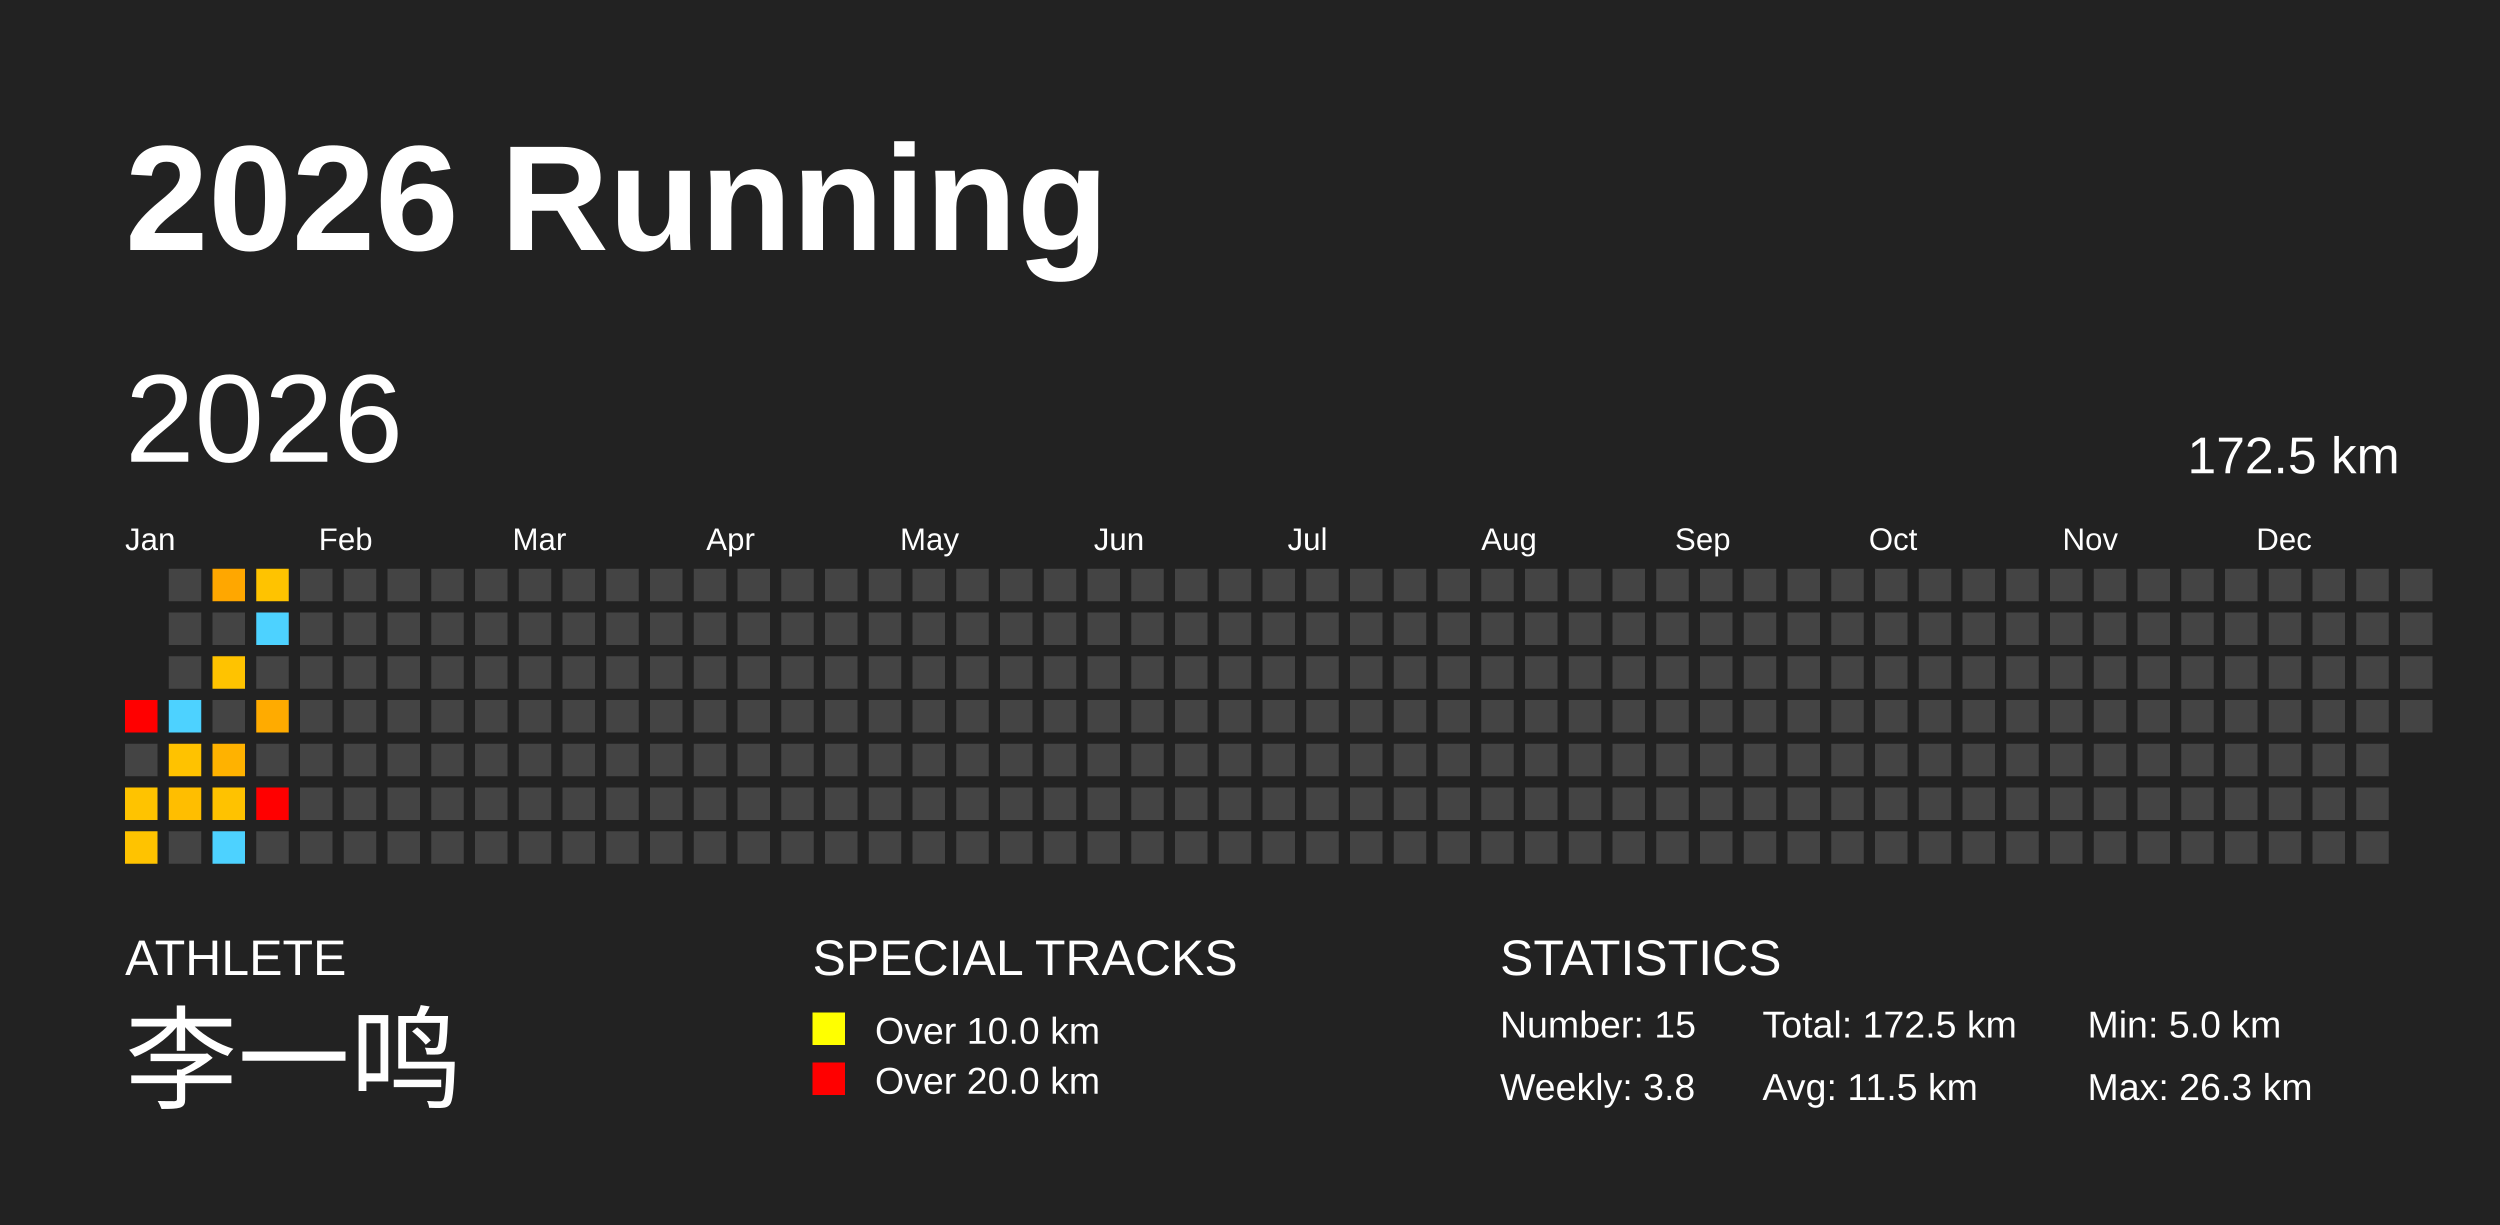
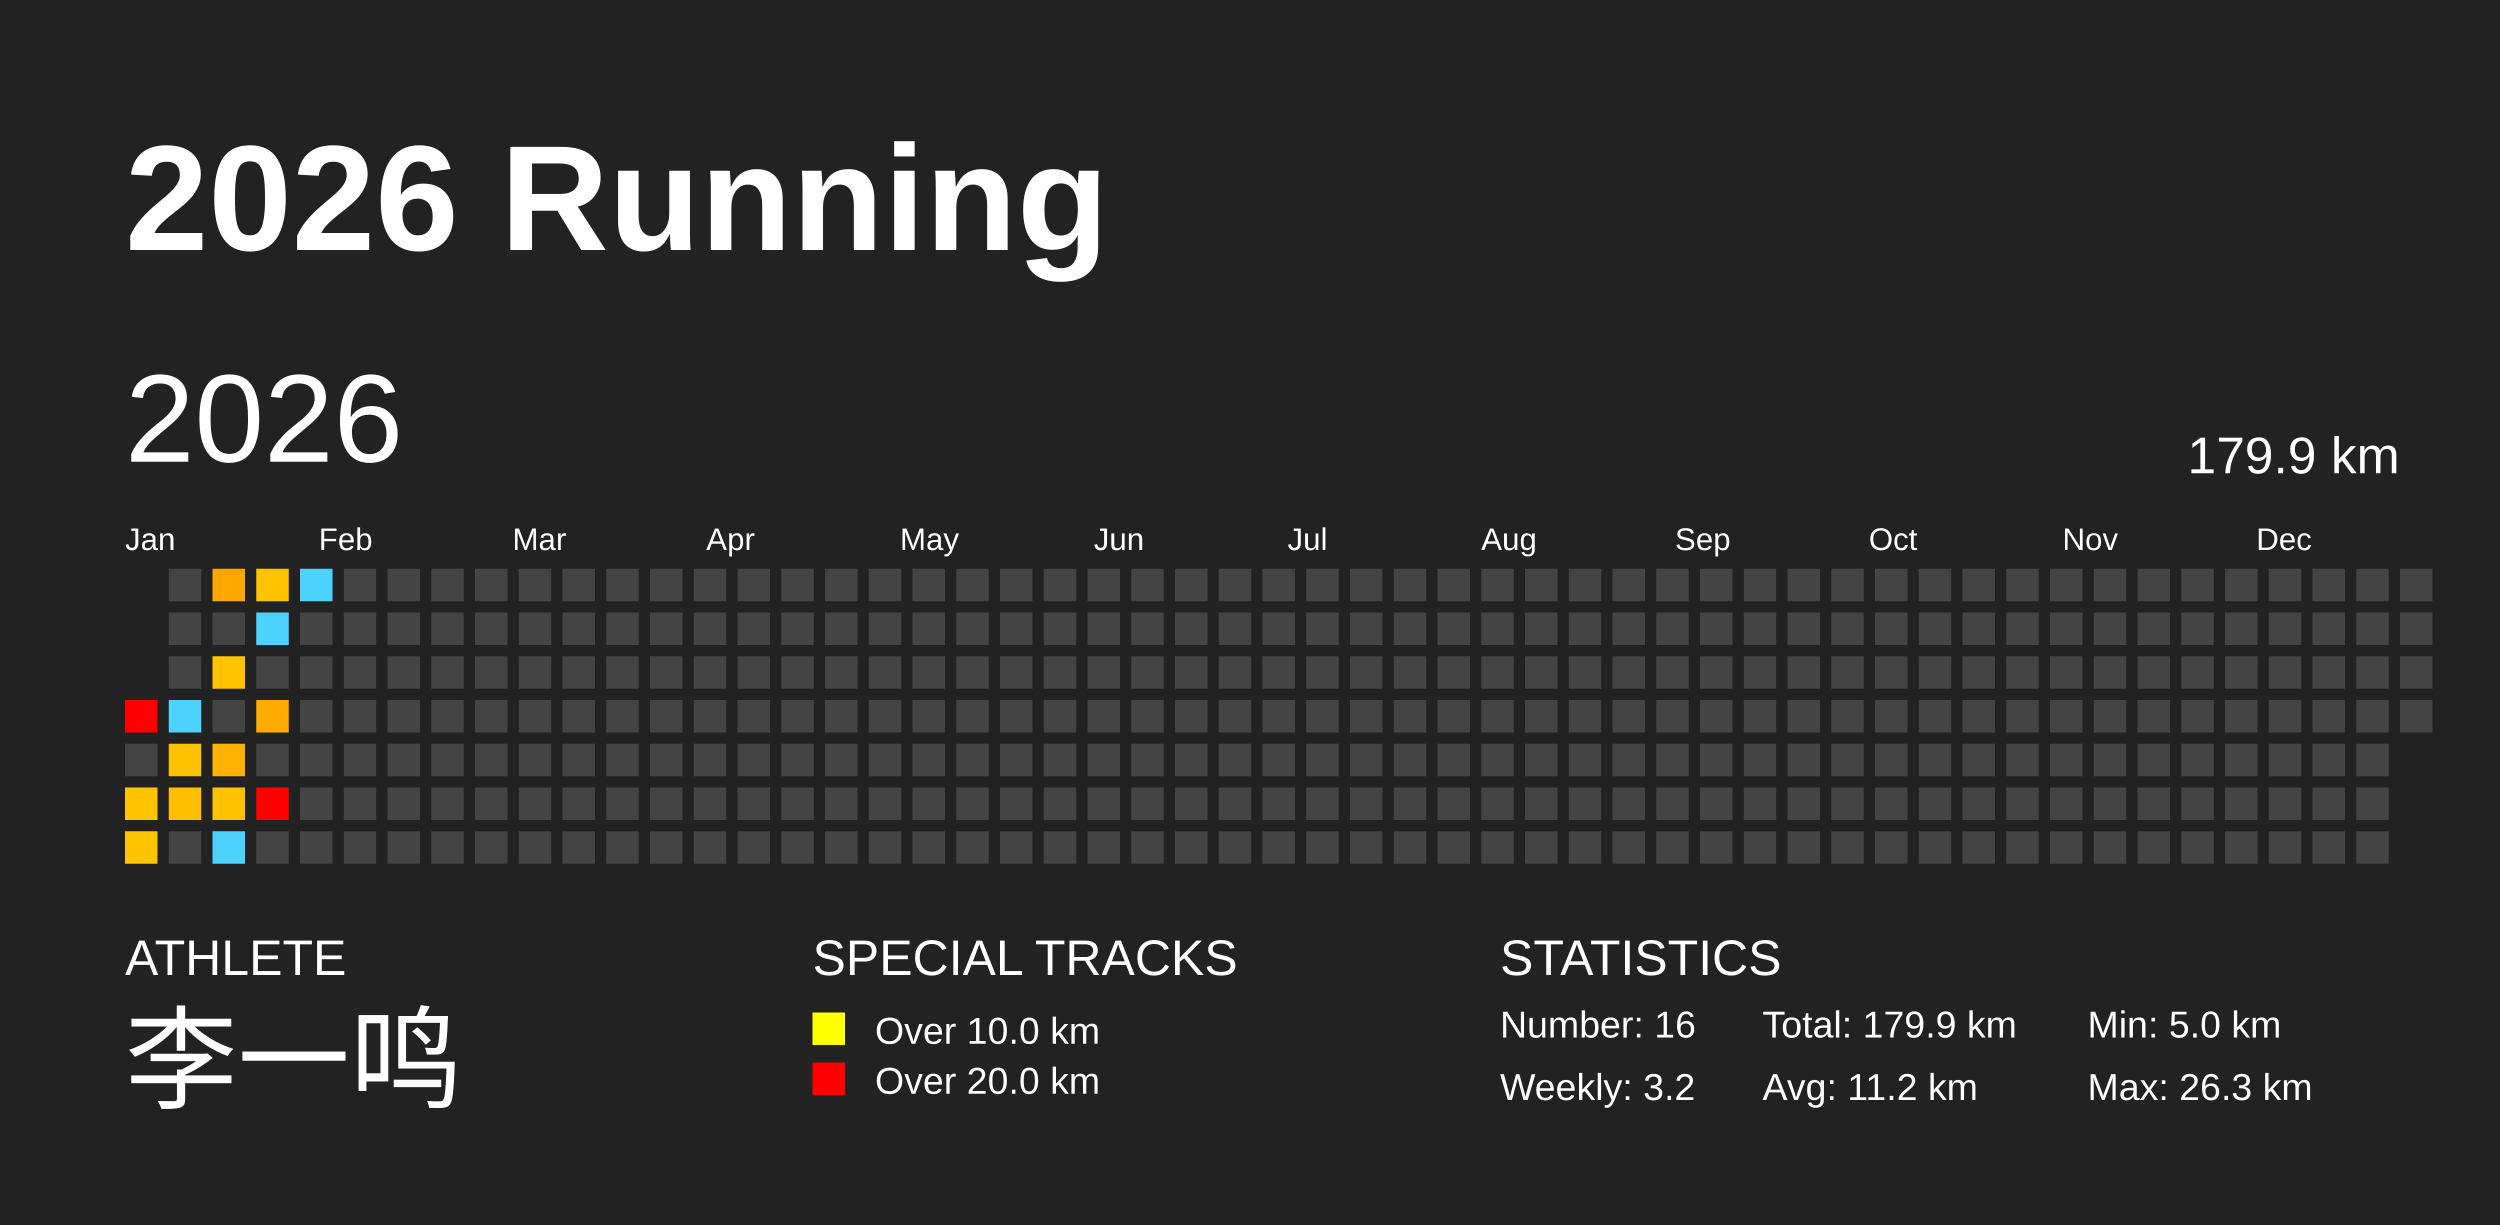
<svg xmlns="http://www.w3.org/2000/svg" baseProfile="full" height="98mm" version="1.1" viewBox="0,0,200,98" width="200mm">
  <defs />
  <rect fill="#222222" height="98" width="200" x="0" y="0" />
  <text fill="#FFFFFF" style="font-size:12px; font-family:Arial; font-weight:bold;" x="10" y="20">2026 Running</text>
  <text fill="#FFFFFF" style="font-size:4px; font-family:Arial" x="10" y="78">ATHLETE</text>
  <text fill="#FFFFFF" style="font-size:9px; font-family:Arial" x="10" y="88">李一鸣</text>
  <text fill="#FFFFFF" style="font-size:4px; font-family:Arial" x="65" y="78">SPECIAL TRACKS</text>
  <rect fill="yellow" height="2.6" width="2.6" x="65" y="81" />
  <text fill="#FFFFFF" style="font-size:3px; font-family:Arial" x="70" y="83.5">Over 10.0 km</text>
  <rect fill="red" height="2.6" width="2.6" x="65" y="85" />
  <text fill="#FFFFFF" style="font-size:3px; font-family:Arial" x="70" y="87.5">Over 20.0 km</text>
  <text fill="#FFFFFF" style="font-size:4px; font-family:Arial" x="120" y="78">STATISTICS</text>
-   <text fill="#FFFFFF" style="font-size:3px; font-family:Arial" x="120" y="83">Number: 15</text>
-   <text fill="#FFFFFF" style="font-size:3px; font-family:Arial" x="120" y="88">Weekly: 3.8</text>
-   <text fill="#FFFFFF" style="font-size:3px; font-family:Arial" x="141" y="83">Total: 172.5 km</text>
-   <text fill="#FFFFFF" style="font-size:3px; font-family:Arial" x="141" y="88">Avg: 11.5 km</text>
+   <text fill="#FFFFFF" style="font-size:3px; font-family:Arial" x="120" y="83">Number: 16</text>
+   <text fill="#FFFFFF" style="font-size:3px; font-family:Arial" x="120" y="88">Weekly: 3.2</text>
+   <text fill="#FFFFFF" style="font-size:3px; font-family:Arial" x="141" y="83">Total: 179.9 km</text>
+   <text fill="#FFFFFF" style="font-size:3px; font-family:Arial" x="141" y="88">Avg: 11.2 km</text>
  <text fill="#FFFFFF" style="font-size:3px; font-family:Arial" x="167" y="83">Min: 5.0 km</text>
  <text fill="#FFFFFF" style="font-size:3px; font-family:Arial" x="167" y="88">Max: 26.3 km</text>
  <text dominant-baseline="hanging" fill="#FFFFFF" style="font-size:10.0px; font-family:Arial;" x="10" y="30">2026</text>
-   <text dominant-baseline="hanging" fill="#FFFFFF" style="font-size:4.125px; font-family:Arial;" x="175" y="35">172.5 km</text>
+   <text dominant-baseline="hanging" fill="#FFFFFF" style="font-size:4.125px; font-family:Arial;" x="175" y="35">179.9 km</text>
  <text fill="#FFFFFF" style="font-size:2.5px; font-family:Arial" x="10.0" y="44">Jan</text>
  <text fill="#FFFFFF" style="font-size:2.5px; font-family:Arial" x="25.5" y="44">Feb</text>
  <text fill="#FFFFFF" style="font-size:2.5px; font-family:Arial" x="41.0" y="44">Mar</text>
  <text fill="#FFFFFF" style="font-size:2.5px; font-family:Arial" x="56.5" y="44">Apr</text>
  <text fill="#FFFFFF" style="font-size:2.5px; font-family:Arial" x="72.0" y="44">May</text>
  <text fill="#FFFFFF" style="font-size:2.5px; font-family:Arial" x="87.5" y="44">Jun</text>
  <text fill="#FFFFFF" style="font-size:2.5px; font-family:Arial" x="103.0" y="44">Jul</text>
  <text fill="#FFFFFF" style="font-size:2.5px; font-family:Arial" x="118.5" y="44">Aug</text>
  <text fill="#FFFFFF" style="font-size:2.5px; font-family:Arial" x="134.0" y="44">Sep</text>
  <text fill="#FFFFFF" style="font-size:2.5px; font-family:Arial" x="149.5" y="44">Oct</text>
  <text fill="#FFFFFF" style="font-size:2.5px; font-family:Arial" x="165.0" y="44">Nov</text>
  <text fill="#FFFFFF" style="font-size:2.5px; font-family:Arial" x="180.5" y="44">Dec</text>
  <rect fill="red" height="2.6" width="2.6" x="10.0" y="56.0" />
  <rect fill="#444444" height="2.6" width="2.6" x="10.0" y="59.5" />
  <rect fill="#ffc300" height="2.6" width="2.6" x="10.0" y="63.0" />
  <rect fill="#ffc300" height="2.6" width="2.6" x="10.0" y="66.5" />
  <rect fill="#444444" height="2.6" width="2.6" x="13.5" y="45.5" />
  <rect fill="#444444" height="2.6" width="2.6" x="13.5" y="49.0" />
  <rect fill="#444444" height="2.6" width="2.6" x="13.5" y="52.5" />
  <rect fill="#4dd2ff" height="2.6" width="2.6" x="13.5" y="56.0" />
  <rect fill="#ffc200" height="2.6" width="2.6" x="13.5" y="59.5" />
  <rect fill="#ffbe00" height="2.6" width="2.6" x="13.5" y="63.0" />
  <rect fill="#444444" height="2.6" width="2.6" x="13.5" y="66.5" />
  <rect fill="#ffa700" height="2.6" width="2.6" x="17.0" y="45.5" />
  <rect fill="#444444" height="2.6" width="2.6" x="17.0" y="49.0" />
  <rect fill="#ffc300" height="2.6" width="2.6" x="17.0" y="52.5" />
  <rect fill="#444444" height="2.6" width="2.6" x="17.0" y="56.0" />
  <rect fill="#ffb200" height="2.6" width="2.6" x="17.0" y="59.5" />
  <rect fill="#ffc200" height="2.6" width="2.6" x="17.0" y="63.0" />
  <rect fill="#4dd2ff" height="2.6" width="2.6" x="17.0" y="66.5" />
  <rect fill="#ffc300" height="2.6" width="2.6" x="20.5" y="45.5" />
  <rect fill="#4dd2ff" height="2.6" width="2.6" x="20.5" y="49.0" />
  <rect fill="#444444" height="2.6" width="2.6" x="20.5" y="52.5" />
  <rect fill="#ffab00" height="2.6" width="2.6" x="20.5" y="56.0" />
  <rect fill="#444444" height="2.6" width="2.6" x="20.5" y="59.5" />
  <rect fill="red" height="2.6" width="2.6" x="20.5" y="63.0" />
  <rect fill="#444444" height="2.6" width="2.6" x="20.5" y="66.5" />
-   <rect fill="#444444" height="2.6" width="2.6" x="24.0" y="45.5" />
+   <rect fill="#4dd2ff" height="2.6" width="2.6" x="24.0" y="45.5" />
  <rect fill="#444444" height="2.6" width="2.6" x="24.0" y="49.0" />
  <rect fill="#444444" height="2.6" width="2.6" x="24.0" y="52.5" />
  <rect fill="#444444" height="2.6" width="2.6" x="24.0" y="56.0" />
  <rect fill="#444444" height="2.6" width="2.6" x="24.0" y="59.5" />
  <rect fill="#444444" height="2.6" width="2.6" x="24.0" y="63.0" />
  <rect fill="#444444" height="2.6" width="2.6" x="24.0" y="66.5" />
  <rect fill="#444444" height="2.6" width="2.6" x="27.5" y="45.5" />
  <rect fill="#444444" height="2.6" width="2.6" x="27.5" y="49.0" />
  <rect fill="#444444" height="2.6" width="2.6" x="27.5" y="52.5" />
  <rect fill="#444444" height="2.6" width="2.6" x="27.5" y="56.0" />
  <rect fill="#444444" height="2.6" width="2.6" x="27.5" y="59.5" />
  <rect fill="#444444" height="2.6" width="2.6" x="27.5" y="63.0" />
  <rect fill="#444444" height="2.6" width="2.6" x="27.5" y="66.5" />
  <rect fill="#444444" height="2.6" width="2.6" x="31.0" y="45.5" />
  <rect fill="#444444" height="2.6" width="2.6" x="31.0" y="49.0" />
  <rect fill="#444444" height="2.6" width="2.6" x="31.0" y="52.5" />
  <rect fill="#444444" height="2.6" width="2.6" x="31.0" y="56.0" />
  <rect fill="#444444" height="2.6" width="2.6" x="31.0" y="59.5" />
  <rect fill="#444444" height="2.6" width="2.6" x="31.0" y="63.0" />
  <rect fill="#444444" height="2.6" width="2.6" x="31.0" y="66.5" />
  <rect fill="#444444" height="2.6" width="2.6" x="34.5" y="45.5" />
  <rect fill="#444444" height="2.6" width="2.6" x="34.5" y="49.0" />
  <rect fill="#444444" height="2.6" width="2.6" x="34.5" y="52.5" />
  <rect fill="#444444" height="2.6" width="2.6" x="34.5" y="56.0" />
  <rect fill="#444444" height="2.6" width="2.6" x="34.5" y="59.5" />
  <rect fill="#444444" height="2.6" width="2.6" x="34.5" y="63.0" />
  <rect fill="#444444" height="2.6" width="2.6" x="34.5" y="66.5" />
  <rect fill="#444444" height="2.6" width="2.6" x="38.0" y="45.5" />
  <rect fill="#444444" height="2.6" width="2.6" x="38.0" y="49.0" />
  <rect fill="#444444" height="2.6" width="2.6" x="38.0" y="52.5" />
  <rect fill="#444444" height="2.6" width="2.6" x="38.0" y="56.0" />
  <rect fill="#444444" height="2.6" width="2.6" x="38.0" y="59.5" />
  <rect fill="#444444" height="2.6" width="2.6" x="38.0" y="63.0" />
  <rect fill="#444444" height="2.6" width="2.6" x="38.0" y="66.5" />
  <rect fill="#444444" height="2.6" width="2.6" x="41.5" y="45.5" />
  <rect fill="#444444" height="2.6" width="2.6" x="41.5" y="49.0" />
  <rect fill="#444444" height="2.6" width="2.6" x="41.5" y="52.5" />
  <rect fill="#444444" height="2.6" width="2.6" x="41.5" y="56.0" />
  <rect fill="#444444" height="2.6" width="2.6" x="41.5" y="59.5" />
  <rect fill="#444444" height="2.6" width="2.6" x="41.5" y="63.0" />
  <rect fill="#444444" height="2.6" width="2.6" x="41.5" y="66.5" />
  <rect fill="#444444" height="2.6" width="2.6" x="45.0" y="45.5" />
  <rect fill="#444444" height="2.6" width="2.6" x="45.0" y="49.0" />
  <rect fill="#444444" height="2.6" width="2.6" x="45.0" y="52.5" />
  <rect fill="#444444" height="2.6" width="2.6" x="45.0" y="56.0" />
  <rect fill="#444444" height="2.6" width="2.6" x="45.0" y="59.5" />
  <rect fill="#444444" height="2.6" width="2.6" x="45.0" y="63.0" />
  <rect fill="#444444" height="2.6" width="2.6" x="45.0" y="66.5" />
  <rect fill="#444444" height="2.6" width="2.6" x="48.5" y="45.5" />
  <rect fill="#444444" height="2.6" width="2.6" x="48.5" y="49.0" />
  <rect fill="#444444" height="2.6" width="2.6" x="48.5" y="52.5" />
  <rect fill="#444444" height="2.6" width="2.6" x="48.5" y="56.0" />
  <rect fill="#444444" height="2.6" width="2.6" x="48.5" y="59.5" />
  <rect fill="#444444" height="2.6" width="2.6" x="48.5" y="63.0" />
  <rect fill="#444444" height="2.6" width="2.6" x="48.5" y="66.5" />
  <rect fill="#444444" height="2.6" width="2.6" x="52.0" y="45.5" />
  <rect fill="#444444" height="2.6" width="2.6" x="52.0" y="49.0" />
  <rect fill="#444444" height="2.6" width="2.6" x="52.0" y="52.5" />
  <rect fill="#444444" height="2.6" width="2.6" x="52.0" y="56.0" />
  <rect fill="#444444" height="2.6" width="2.6" x="52.0" y="59.5" />
  <rect fill="#444444" height="2.6" width="2.6" x="52.0" y="63.0" />
  <rect fill="#444444" height="2.6" width="2.6" x="52.0" y="66.5" />
  <rect fill="#444444" height="2.6" width="2.6" x="55.5" y="45.5" />
  <rect fill="#444444" height="2.6" width="2.6" x="55.5" y="49.0" />
  <rect fill="#444444" height="2.6" width="2.6" x="55.5" y="52.5" />
  <rect fill="#444444" height="2.6" width="2.6" x="55.5" y="56.0" />
  <rect fill="#444444" height="2.6" width="2.6" x="55.5" y="59.5" />
  <rect fill="#444444" height="2.6" width="2.6" x="55.5" y="63.0" />
  <rect fill="#444444" height="2.6" width="2.6" x="55.5" y="66.5" />
  <rect fill="#444444" height="2.6" width="2.6" x="59.0" y="45.5" />
  <rect fill="#444444" height="2.6" width="2.6" x="59.0" y="49.0" />
  <rect fill="#444444" height="2.6" width="2.6" x="59.0" y="52.5" />
  <rect fill="#444444" height="2.6" width="2.6" x="59.0" y="56.0" />
  <rect fill="#444444" height="2.6" width="2.6" x="59.0" y="59.5" />
  <rect fill="#444444" height="2.6" width="2.6" x="59.0" y="63.0" />
  <rect fill="#444444" height="2.6" width="2.6" x="59.0" y="66.5" />
  <rect fill="#444444" height="2.6" width="2.6" x="62.5" y="45.5" />
  <rect fill="#444444" height="2.6" width="2.6" x="62.5" y="49.0" />
  <rect fill="#444444" height="2.6" width="2.6" x="62.5" y="52.5" />
  <rect fill="#444444" height="2.6" width="2.6" x="62.5" y="56.0" />
  <rect fill="#444444" height="2.6" width="2.6" x="62.5" y="59.5" />
  <rect fill="#444444" height="2.6" width="2.6" x="62.5" y="63.0" />
  <rect fill="#444444" height="2.6" width="2.6" x="62.5" y="66.5" />
  <rect fill="#444444" height="2.6" width="2.6" x="66.0" y="45.5" />
  <rect fill="#444444" height="2.6" width="2.6" x="66.0" y="49.0" />
  <rect fill="#444444" height="2.6" width="2.6" x="66.0" y="52.5" />
  <rect fill="#444444" height="2.6" width="2.6" x="66.0" y="56.0" />
  <rect fill="#444444" height="2.6" width="2.6" x="66.0" y="59.5" />
  <rect fill="#444444" height="2.6" width="2.6" x="66.0" y="63.0" />
  <rect fill="#444444" height="2.6" width="2.6" x="66.0" y="66.5" />
  <rect fill="#444444" height="2.6" width="2.6" x="69.5" y="45.5" />
  <rect fill="#444444" height="2.6" width="2.6" x="69.5" y="49.0" />
  <rect fill="#444444" height="2.6" width="2.6" x="69.5" y="52.5" />
  <rect fill="#444444" height="2.6" width="2.6" x="69.5" y="56.0" />
  <rect fill="#444444" height="2.6" width="2.6" x="69.5" y="59.5" />
  <rect fill="#444444" height="2.6" width="2.6" x="69.5" y="63.0" />
  <rect fill="#444444" height="2.6" width="2.6" x="69.5" y="66.5" />
  <rect fill="#444444" height="2.6" width="2.6" x="73.0" y="45.5" />
  <rect fill="#444444" height="2.6" width="2.6" x="73.0" y="49.0" />
  <rect fill="#444444" height="2.6" width="2.6" x="73.0" y="52.5" />
  <rect fill="#444444" height="2.6" width="2.6" x="73.0" y="56.0" />
  <rect fill="#444444" height="2.6" width="2.6" x="73.0" y="59.5" />
  <rect fill="#444444" height="2.6" width="2.6" x="73.0" y="63.0" />
  <rect fill="#444444" height="2.6" width="2.6" x="73.0" y="66.5" />
  <rect fill="#444444" height="2.6" width="2.6" x="76.5" y="45.5" />
  <rect fill="#444444" height="2.6" width="2.6" x="76.5" y="49.0" />
  <rect fill="#444444" height="2.6" width="2.6" x="76.5" y="52.5" />
  <rect fill="#444444" height="2.6" width="2.6" x="76.5" y="56.0" />
  <rect fill="#444444" height="2.6" width="2.6" x="76.5" y="59.5" />
  <rect fill="#444444" height="2.6" width="2.6" x="76.5" y="63.0" />
  <rect fill="#444444" height="2.6" width="2.6" x="76.5" y="66.5" />
  <rect fill="#444444" height="2.6" width="2.6" x="80.0" y="45.5" />
  <rect fill="#444444" height="2.6" width="2.6" x="80.0" y="49.0" />
  <rect fill="#444444" height="2.6" width="2.6" x="80.0" y="52.5" />
  <rect fill="#444444" height="2.6" width="2.6" x="80.0" y="56.0" />
  <rect fill="#444444" height="2.6" width="2.6" x="80.0" y="59.5" />
  <rect fill="#444444" height="2.6" width="2.6" x="80.0" y="63.0" />
  <rect fill="#444444" height="2.6" width="2.6" x="80.0" y="66.5" />
  <rect fill="#444444" height="2.6" width="2.6" x="83.5" y="45.5" />
  <rect fill="#444444" height="2.6" width="2.6" x="83.5" y="49.0" />
  <rect fill="#444444" height="2.6" width="2.6" x="83.5" y="52.5" />
  <rect fill="#444444" height="2.6" width="2.6" x="83.5" y="56.0" />
  <rect fill="#444444" height="2.6" width="2.6" x="83.5" y="59.5" />
  <rect fill="#444444" height="2.6" width="2.6" x="83.5" y="63.0" />
  <rect fill="#444444" height="2.6" width="2.6" x="83.5" y="66.5" />
  <rect fill="#444444" height="2.6" width="2.6" x="87.0" y="45.5" />
  <rect fill="#444444" height="2.6" width="2.6" x="87.0" y="49.0" />
  <rect fill="#444444" height="2.6" width="2.6" x="87.0" y="52.5" />
  <rect fill="#444444" height="2.6" width="2.6" x="87.0" y="56.0" />
  <rect fill="#444444" height="2.6" width="2.6" x="87.0" y="59.5" />
  <rect fill="#444444" height="2.6" width="2.6" x="87.0" y="63.0" />
  <rect fill="#444444" height="2.6" width="2.6" x="87.0" y="66.5" />
  <rect fill="#444444" height="2.6" width="2.6" x="90.5" y="45.5" />
  <rect fill="#444444" height="2.6" width="2.6" x="90.5" y="49.0" />
  <rect fill="#444444" height="2.6" width="2.6" x="90.5" y="52.5" />
  <rect fill="#444444" height="2.6" width="2.6" x="90.5" y="56.0" />
  <rect fill="#444444" height="2.6" width="2.6" x="90.5" y="59.5" />
  <rect fill="#444444" height="2.6" width="2.6" x="90.5" y="63.0" />
  <rect fill="#444444" height="2.6" width="2.6" x="90.5" y="66.5" />
  <rect fill="#444444" height="2.6" width="2.6" x="94.0" y="45.5" />
  <rect fill="#444444" height="2.6" width="2.6" x="94.0" y="49.0" />
  <rect fill="#444444" height="2.6" width="2.6" x="94.0" y="52.5" />
  <rect fill="#444444" height="2.6" width="2.6" x="94.0" y="56.0" />
  <rect fill="#444444" height="2.6" width="2.6" x="94.0" y="59.5" />
  <rect fill="#444444" height="2.6" width="2.6" x="94.0" y="63.0" />
  <rect fill="#444444" height="2.6" width="2.6" x="94.0" y="66.5" />
  <rect fill="#444444" height="2.6" width="2.6" x="97.5" y="45.5" />
  <rect fill="#444444" height="2.6" width="2.6" x="97.5" y="49.0" />
  <rect fill="#444444" height="2.6" width="2.6" x="97.5" y="52.5" />
  <rect fill="#444444" height="2.6" width="2.6" x="97.5" y="56.0" />
  <rect fill="#444444" height="2.6" width="2.6" x="97.5" y="59.5" />
  <rect fill="#444444" height="2.6" width="2.6" x="97.5" y="63.0" />
  <rect fill="#444444" height="2.6" width="2.6" x="97.5" y="66.5" />
  <rect fill="#444444" height="2.6" width="2.6" x="101.0" y="45.5" />
  <rect fill="#444444" height="2.6" width="2.6" x="101.0" y="49.0" />
  <rect fill="#444444" height="2.6" width="2.6" x="101.0" y="52.5" />
  <rect fill="#444444" height="2.6" width="2.6" x="101.0" y="56.0" />
  <rect fill="#444444" height="2.6" width="2.6" x="101.0" y="59.5" />
  <rect fill="#444444" height="2.6" width="2.6" x="101.0" y="63.0" />
  <rect fill="#444444" height="2.6" width="2.6" x="101.0" y="66.5" />
  <rect fill="#444444" height="2.6" width="2.6" x="104.5" y="45.5" />
  <rect fill="#444444" height="2.6" width="2.6" x="104.5" y="49.0" />
  <rect fill="#444444" height="2.6" width="2.6" x="104.5" y="52.5" />
  <rect fill="#444444" height="2.6" width="2.6" x="104.5" y="56.0" />
  <rect fill="#444444" height="2.6" width="2.6" x="104.5" y="59.5" />
  <rect fill="#444444" height="2.6" width="2.6" x="104.5" y="63.0" />
  <rect fill="#444444" height="2.6" width="2.6" x="104.5" y="66.5" />
  <rect fill="#444444" height="2.6" width="2.6" x="108.0" y="45.5" />
  <rect fill="#444444" height="2.6" width="2.6" x="108.0" y="49.0" />
  <rect fill="#444444" height="2.6" width="2.6" x="108.0" y="52.5" />
  <rect fill="#444444" height="2.6" width="2.6" x="108.0" y="56.0" />
  <rect fill="#444444" height="2.6" width="2.6" x="108.0" y="59.5" />
  <rect fill="#444444" height="2.6" width="2.6" x="108.0" y="63.0" />
  <rect fill="#444444" height="2.6" width="2.6" x="108.0" y="66.5" />
  <rect fill="#444444" height="2.6" width="2.6" x="111.5" y="45.5" />
  <rect fill="#444444" height="2.6" width="2.6" x="111.5" y="49.0" />
  <rect fill="#444444" height="2.6" width="2.6" x="111.5" y="52.5" />
  <rect fill="#444444" height="2.6" width="2.6" x="111.5" y="56.0" />
  <rect fill="#444444" height="2.6" width="2.6" x="111.5" y="59.5" />
  <rect fill="#444444" height="2.6" width="2.6" x="111.5" y="63.0" />
  <rect fill="#444444" height="2.6" width="2.6" x="111.5" y="66.5" />
  <rect fill="#444444" height="2.6" width="2.6" x="115.0" y="45.5" />
  <rect fill="#444444" height="2.6" width="2.6" x="115.0" y="49.0" />
  <rect fill="#444444" height="2.6" width="2.6" x="115.0" y="52.5" />
  <rect fill="#444444" height="2.6" width="2.6" x="115.0" y="56.0" />
  <rect fill="#444444" height="2.6" width="2.6" x="115.0" y="59.5" />
  <rect fill="#444444" height="2.6" width="2.6" x="115.0" y="63.0" />
  <rect fill="#444444" height="2.6" width="2.6" x="115.0" y="66.5" />
  <rect fill="#444444" height="2.6" width="2.6" x="118.5" y="45.5" />
  <rect fill="#444444" height="2.6" width="2.6" x="118.5" y="49.0" />
  <rect fill="#444444" height="2.6" width="2.6" x="118.5" y="52.5" />
  <rect fill="#444444" height="2.6" width="2.6" x="118.5" y="56.0" />
  <rect fill="#444444" height="2.6" width="2.6" x="118.5" y="59.5" />
  <rect fill="#444444" height="2.6" width="2.6" x="118.5" y="63.0" />
  <rect fill="#444444" height="2.6" width="2.6" x="118.5" y="66.5" />
  <rect fill="#444444" height="2.6" width="2.6" x="122.0" y="45.5" />
  <rect fill="#444444" height="2.6" width="2.6" x="122.0" y="49.0" />
  <rect fill="#444444" height="2.6" width="2.6" x="122.0" y="52.5" />
  <rect fill="#444444" height="2.6" width="2.6" x="122.0" y="56.0" />
  <rect fill="#444444" height="2.6" width="2.6" x="122.0" y="59.5" />
  <rect fill="#444444" height="2.6" width="2.6" x="122.0" y="63.0" />
  <rect fill="#444444" height="2.6" width="2.6" x="122.0" y="66.5" />
  <rect fill="#444444" height="2.6" width="2.6" x="125.5" y="45.5" />
  <rect fill="#444444" height="2.6" width="2.6" x="125.5" y="49.0" />
  <rect fill="#444444" height="2.6" width="2.6" x="125.5" y="52.5" />
  <rect fill="#444444" height="2.6" width="2.6" x="125.5" y="56.0" />
  <rect fill="#444444" height="2.6" width="2.6" x="125.5" y="59.5" />
  <rect fill="#444444" height="2.6" width="2.6" x="125.5" y="63.0" />
  <rect fill="#444444" height="2.6" width="2.6" x="125.5" y="66.5" />
  <rect fill="#444444" height="2.6" width="2.6" x="129.0" y="45.5" />
  <rect fill="#444444" height="2.6" width="2.6" x="129.0" y="49.0" />
  <rect fill="#444444" height="2.6" width="2.6" x="129.0" y="52.5" />
  <rect fill="#444444" height="2.6" width="2.6" x="129.0" y="56.0" />
  <rect fill="#444444" height="2.6" width="2.6" x="129.0" y="59.5" />
  <rect fill="#444444" height="2.6" width="2.6" x="129.0" y="63.0" />
  <rect fill="#444444" height="2.6" width="2.6" x="129.0" y="66.5" />
  <rect fill="#444444" height="2.6" width="2.6" x="132.5" y="45.5" />
  <rect fill="#444444" height="2.6" width="2.6" x="132.5" y="49.0" />
  <rect fill="#444444" height="2.6" width="2.6" x="132.5" y="52.5" />
  <rect fill="#444444" height="2.6" width="2.6" x="132.5" y="56.0" />
  <rect fill="#444444" height="2.6" width="2.6" x="132.5" y="59.5" />
  <rect fill="#444444" height="2.6" width="2.6" x="132.5" y="63.0" />
  <rect fill="#444444" height="2.6" width="2.6" x="132.5" y="66.5" />
  <rect fill="#444444" height="2.6" width="2.6" x="136.0" y="45.5" />
  <rect fill="#444444" height="2.6" width="2.6" x="136.0" y="49.0" />
  <rect fill="#444444" height="2.6" width="2.6" x="136.0" y="52.5" />
  <rect fill="#444444" height="2.6" width="2.6" x="136.0" y="56.0" />
  <rect fill="#444444" height="2.6" width="2.6" x="136.0" y="59.5" />
  <rect fill="#444444" height="2.6" width="2.6" x="136.0" y="63.0" />
  <rect fill="#444444" height="2.6" width="2.6" x="136.0" y="66.5" />
  <rect fill="#444444" height="2.6" width="2.6" x="139.5" y="45.5" />
  <rect fill="#444444" height="2.6" width="2.6" x="139.5" y="49.0" />
  <rect fill="#444444" height="2.6" width="2.6" x="139.5" y="52.5" />
  <rect fill="#444444" height="2.6" width="2.6" x="139.5" y="56.0" />
  <rect fill="#444444" height="2.6" width="2.6" x="139.5" y="59.5" />
  <rect fill="#444444" height="2.6" width="2.6" x="139.5" y="63.0" />
  <rect fill="#444444" height="2.6" width="2.6" x="139.5" y="66.5" />
  <rect fill="#444444" height="2.6" width="2.6" x="143.0" y="45.5" />
  <rect fill="#444444" height="2.6" width="2.6" x="143.0" y="49.0" />
  <rect fill="#444444" height="2.6" width="2.6" x="143.0" y="52.5" />
  <rect fill="#444444" height="2.6" width="2.6" x="143.0" y="56.0" />
  <rect fill="#444444" height="2.6" width="2.6" x="143.0" y="59.5" />
  <rect fill="#444444" height="2.6" width="2.6" x="143.0" y="63.0" />
  <rect fill="#444444" height="2.6" width="2.6" x="143.0" y="66.5" />
  <rect fill="#444444" height="2.6" width="2.6" x="146.5" y="45.5" />
  <rect fill="#444444" height="2.6" width="2.6" x="146.5" y="49.0" />
  <rect fill="#444444" height="2.6" width="2.6" x="146.5" y="52.5" />
  <rect fill="#444444" height="2.6" width="2.6" x="146.5" y="56.0" />
  <rect fill="#444444" height="2.6" width="2.6" x="146.5" y="59.5" />
  <rect fill="#444444" height="2.6" width="2.6" x="146.5" y="63.0" />
  <rect fill="#444444" height="2.6" width="2.6" x="146.5" y="66.5" />
  <rect fill="#444444" height="2.6" width="2.6" x="150.0" y="45.5" />
  <rect fill="#444444" height="2.6" width="2.6" x="150.0" y="49.0" />
  <rect fill="#444444" height="2.6" width="2.6" x="150.0" y="52.5" />
  <rect fill="#444444" height="2.6" width="2.6" x="150.0" y="56.0" />
  <rect fill="#444444" height="2.6" width="2.6" x="150.0" y="59.5" />
  <rect fill="#444444" height="2.6" width="2.6" x="150.0" y="63.0" />
  <rect fill="#444444" height="2.6" width="2.6" x="150.0" y="66.5" />
  <rect fill="#444444" height="2.6" width="2.6" x="153.5" y="45.5" />
  <rect fill="#444444" height="2.6" width="2.6" x="153.5" y="49.0" />
  <rect fill="#444444" height="2.6" width="2.6" x="153.5" y="52.5" />
  <rect fill="#444444" height="2.6" width="2.6" x="153.5" y="56.0" />
  <rect fill="#444444" height="2.6" width="2.6" x="153.5" y="59.5" />
  <rect fill="#444444" height="2.6" width="2.6" x="153.5" y="63.0" />
  <rect fill="#444444" height="2.6" width="2.6" x="153.5" y="66.5" />
  <rect fill="#444444" height="2.6" width="2.6" x="157.0" y="45.5" />
  <rect fill="#444444" height="2.6" width="2.6" x="157.0" y="49.0" />
  <rect fill="#444444" height="2.6" width="2.6" x="157.0" y="52.5" />
  <rect fill="#444444" height="2.6" width="2.6" x="157.0" y="56.0" />
  <rect fill="#444444" height="2.6" width="2.6" x="157.0" y="59.5" />
  <rect fill="#444444" height="2.6" width="2.6" x="157.0" y="63.0" />
  <rect fill="#444444" height="2.6" width="2.6" x="157.0" y="66.5" />
  <rect fill="#444444" height="2.6" width="2.6" x="160.5" y="45.5" />
  <rect fill="#444444" height="2.6" width="2.6" x="160.5" y="49.0" />
  <rect fill="#444444" height="2.6" width="2.6" x="160.5" y="52.5" />
  <rect fill="#444444" height="2.6" width="2.6" x="160.5" y="56.0" />
  <rect fill="#444444" height="2.6" width="2.6" x="160.5" y="59.5" />
  <rect fill="#444444" height="2.6" width="2.6" x="160.5" y="63.0" />
  <rect fill="#444444" height="2.6" width="2.6" x="160.5" y="66.5" />
  <rect fill="#444444" height="2.6" width="2.6" x="164.0" y="45.5" />
  <rect fill="#444444" height="2.6" width="2.6" x="164.0" y="49.0" />
  <rect fill="#444444" height="2.6" width="2.6" x="164.0" y="52.5" />
  <rect fill="#444444" height="2.6" width="2.6" x="164.0" y="56.0" />
  <rect fill="#444444" height="2.6" width="2.6" x="164.0" y="59.5" />
  <rect fill="#444444" height="2.6" width="2.6" x="164.0" y="63.0" />
  <rect fill="#444444" height="2.6" width="2.6" x="164.0" y="66.5" />
  <rect fill="#444444" height="2.6" width="2.6" x="167.5" y="45.5" />
  <rect fill="#444444" height="2.6" width="2.6" x="167.5" y="49.0" />
  <rect fill="#444444" height="2.6" width="2.6" x="167.5" y="52.5" />
  <rect fill="#444444" height="2.6" width="2.6" x="167.5" y="56.0" />
  <rect fill="#444444" height="2.6" width="2.6" x="167.5" y="59.5" />
  <rect fill="#444444" height="2.6" width="2.6" x="167.5" y="63.0" />
  <rect fill="#444444" height="2.6" width="2.6" x="167.5" y="66.5" />
  <rect fill="#444444" height="2.6" width="2.6" x="171.0" y="45.5" />
  <rect fill="#444444" height="2.6" width="2.6" x="171.0" y="49.0" />
  <rect fill="#444444" height="2.6" width="2.6" x="171.0" y="52.5" />
  <rect fill="#444444" height="2.6" width="2.6" x="171.0" y="56.0" />
  <rect fill="#444444" height="2.6" width="2.6" x="171.0" y="59.5" />
  <rect fill="#444444" height="2.6" width="2.6" x="171.0" y="63.0" />
  <rect fill="#444444" height="2.6" width="2.6" x="171.0" y="66.5" />
  <rect fill="#444444" height="2.6" width="2.6" x="174.5" y="45.5" />
  <rect fill="#444444" height="2.6" width="2.6" x="174.5" y="49.0" />
  <rect fill="#444444" height="2.6" width="2.6" x="174.5" y="52.5" />
  <rect fill="#444444" height="2.6" width="2.6" x="174.5" y="56.0" />
  <rect fill="#444444" height="2.6" width="2.6" x="174.5" y="59.5" />
  <rect fill="#444444" height="2.6" width="2.6" x="174.5" y="63.0" />
  <rect fill="#444444" height="2.6" width="2.6" x="174.5" y="66.5" />
  <rect fill="#444444" height="2.6" width="2.6" x="178.0" y="45.5" />
  <rect fill="#444444" height="2.6" width="2.6" x="178.0" y="49.0" />
  <rect fill="#444444" height="2.6" width="2.6" x="178.0" y="52.5" />
  <rect fill="#444444" height="2.6" width="2.6" x="178.0" y="56.0" />
  <rect fill="#444444" height="2.6" width="2.6" x="178.0" y="59.5" />
  <rect fill="#444444" height="2.6" width="2.6" x="178.0" y="63.0" />
  <rect fill="#444444" height="2.6" width="2.6" x="178.0" y="66.5" />
  <rect fill="#444444" height="2.6" width="2.6" x="181.5" y="45.5" />
  <rect fill="#444444" height="2.6" width="2.6" x="181.5" y="49.0" />
  <rect fill="#444444" height="2.6" width="2.6" x="181.5" y="52.5" />
  <rect fill="#444444" height="2.6" width="2.6" x="181.5" y="56.0" />
  <rect fill="#444444" height="2.6" width="2.6" x="181.5" y="59.5" />
  <rect fill="#444444" height="2.6" width="2.6" x="181.5" y="63.0" />
  <rect fill="#444444" height="2.6" width="2.6" x="181.5" y="66.5" />
  <rect fill="#444444" height="2.6" width="2.6" x="185.0" y="45.5" />
  <rect fill="#444444" height="2.6" width="2.6" x="185.0" y="49.0" />
  <rect fill="#444444" height="2.6" width="2.6" x="185.0" y="52.5" />
  <rect fill="#444444" height="2.6" width="2.6" x="185.0" y="56.0" />
  <rect fill="#444444" height="2.6" width="2.6" x="185.0" y="59.5" />
  <rect fill="#444444" height="2.6" width="2.6" x="185.0" y="63.0" />
  <rect fill="#444444" height="2.6" width="2.6" x="185.0" y="66.5" />
  <rect fill="#444444" height="2.6" width="2.6" x="188.5" y="45.5" />
  <rect fill="#444444" height="2.6" width="2.6" x="188.5" y="49.0" />
  <rect fill="#444444" height="2.6" width="2.6" x="188.5" y="52.5" />
  <rect fill="#444444" height="2.6" width="2.6" x="188.5" y="56.0" />
  <rect fill="#444444" height="2.6" width="2.6" x="188.5" y="59.5" />
  <rect fill="#444444" height="2.6" width="2.6" x="188.5" y="63.0" />
  <rect fill="#444444" height="2.6" width="2.6" x="188.5" y="66.5" />
  <rect fill="#444444" height="2.6" width="2.6" x="192.0" y="45.5" />
  <rect fill="#444444" height="2.6" width="2.6" x="192.0" y="49.0" />
  <rect fill="#444444" height="2.6" width="2.6" x="192.0" y="52.5" />
  <rect fill="#444444" height="2.6" width="2.6" x="192.0" y="56.0" />
</svg>
